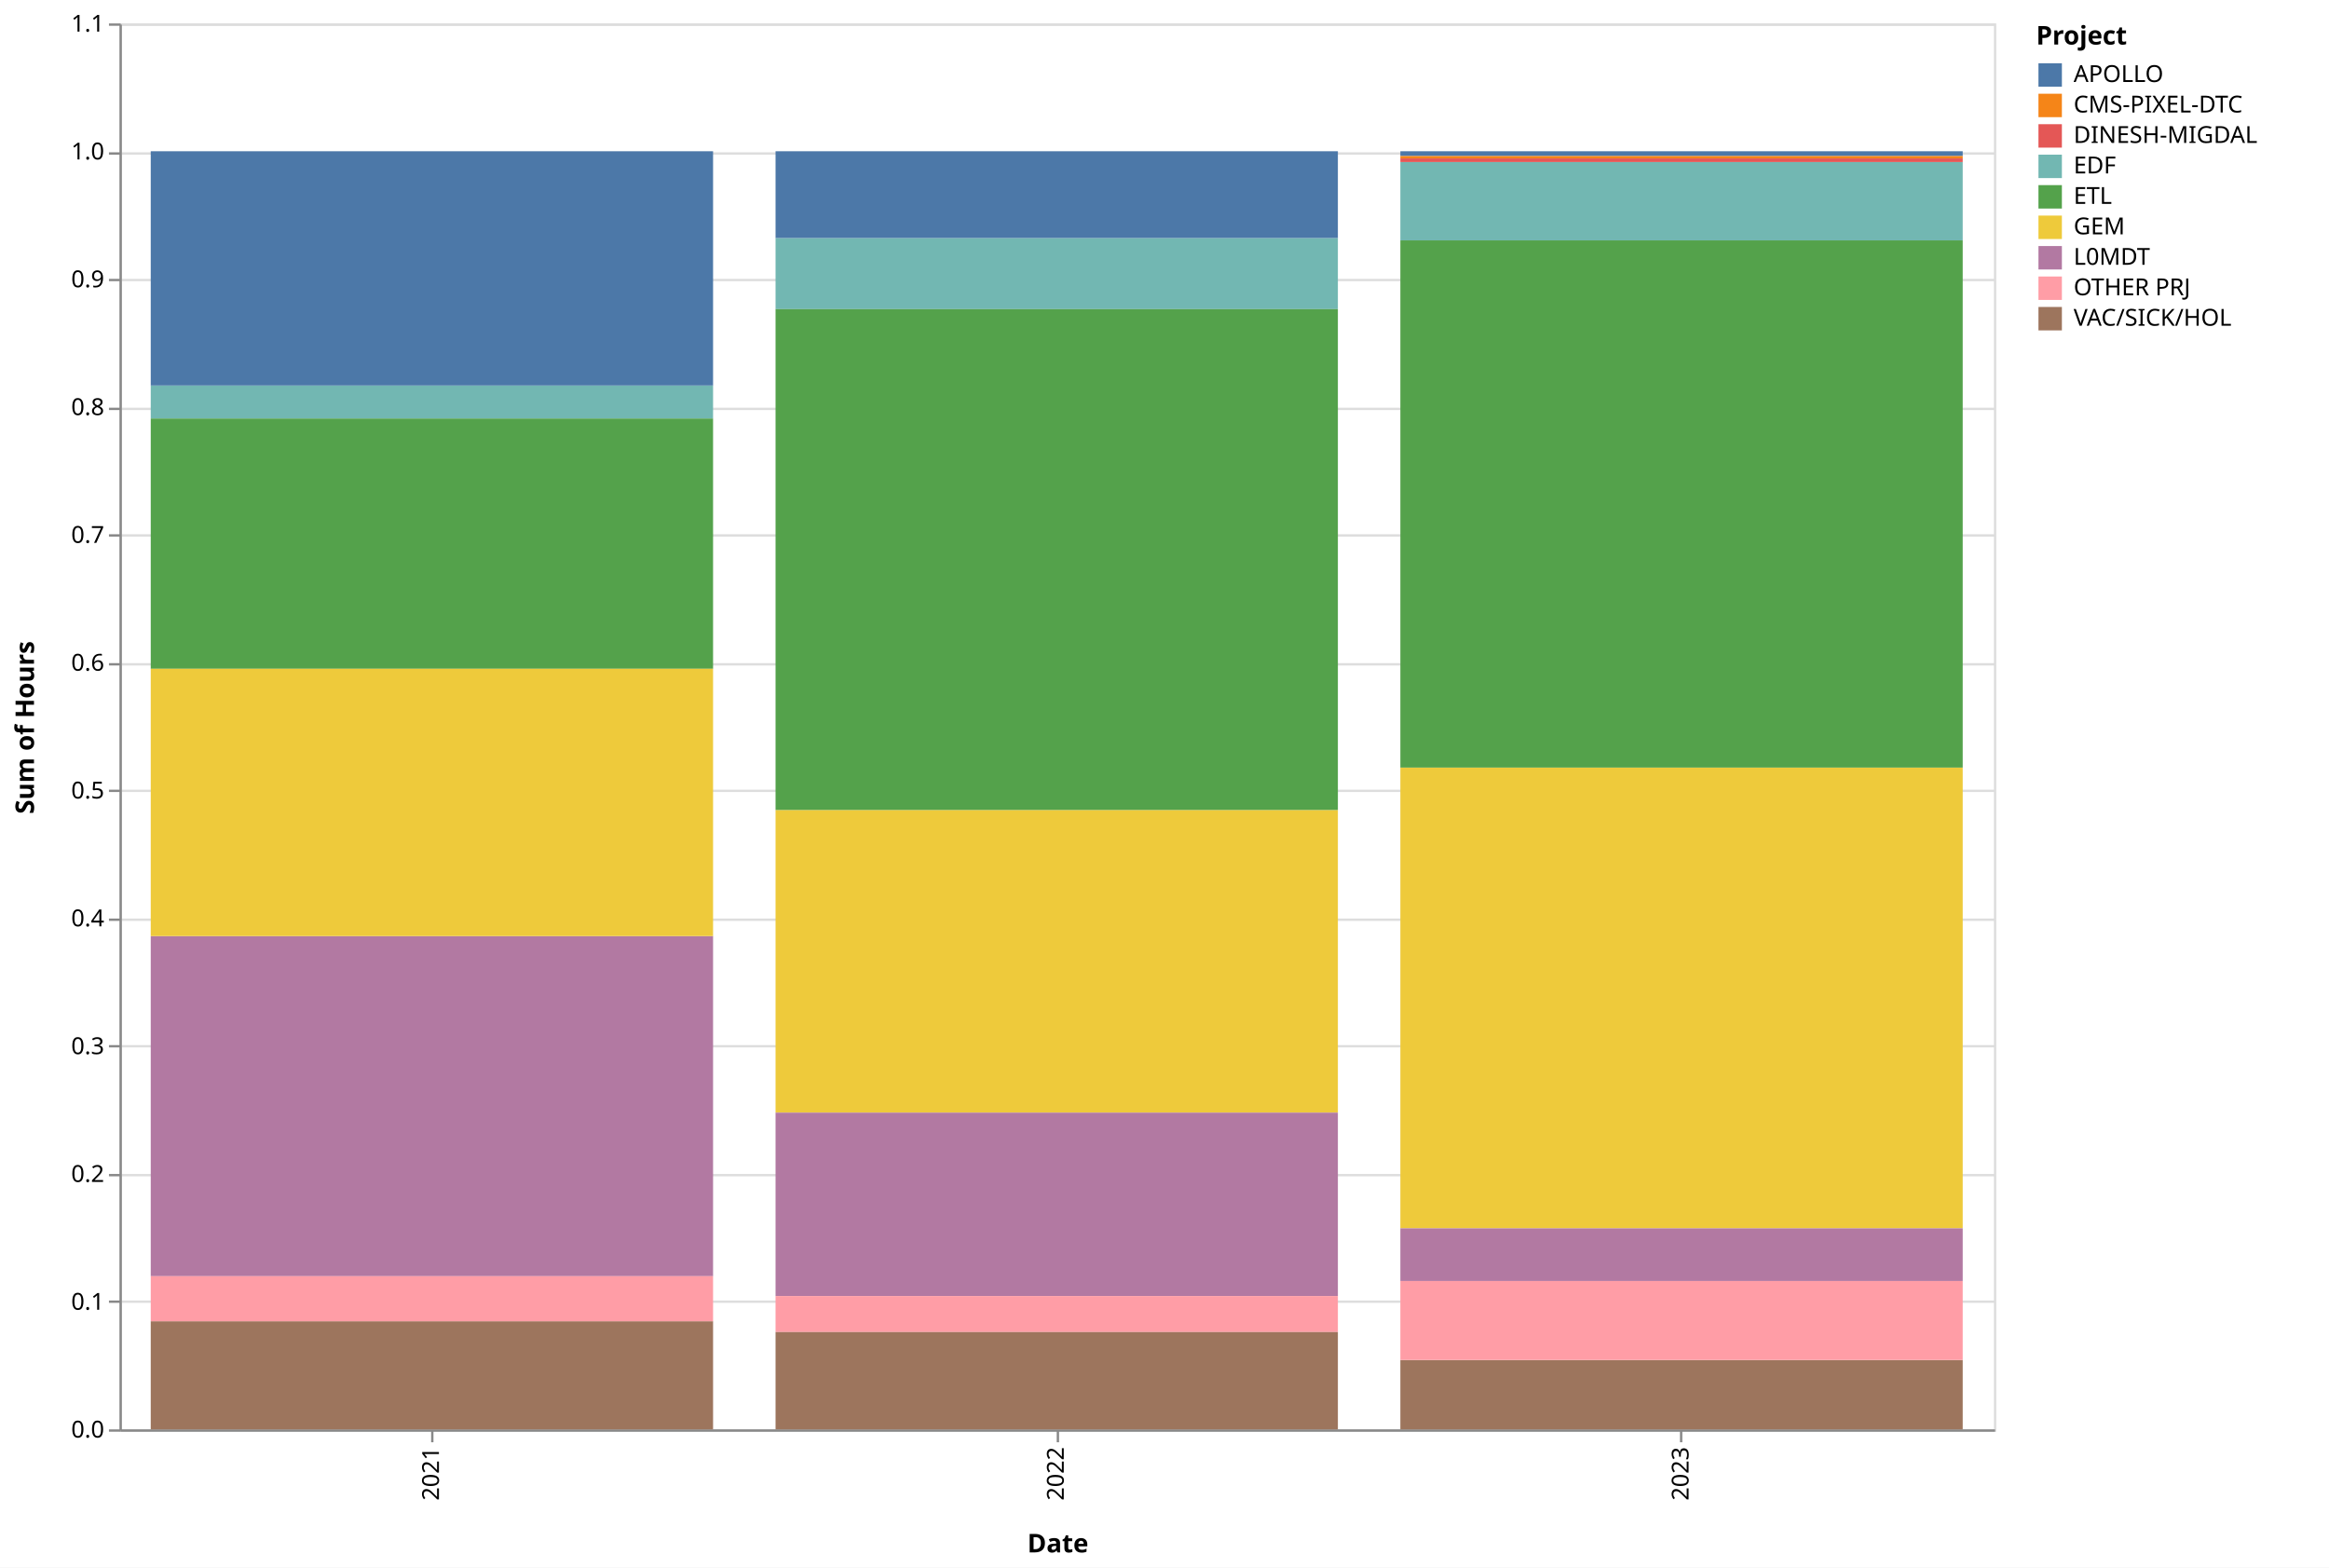
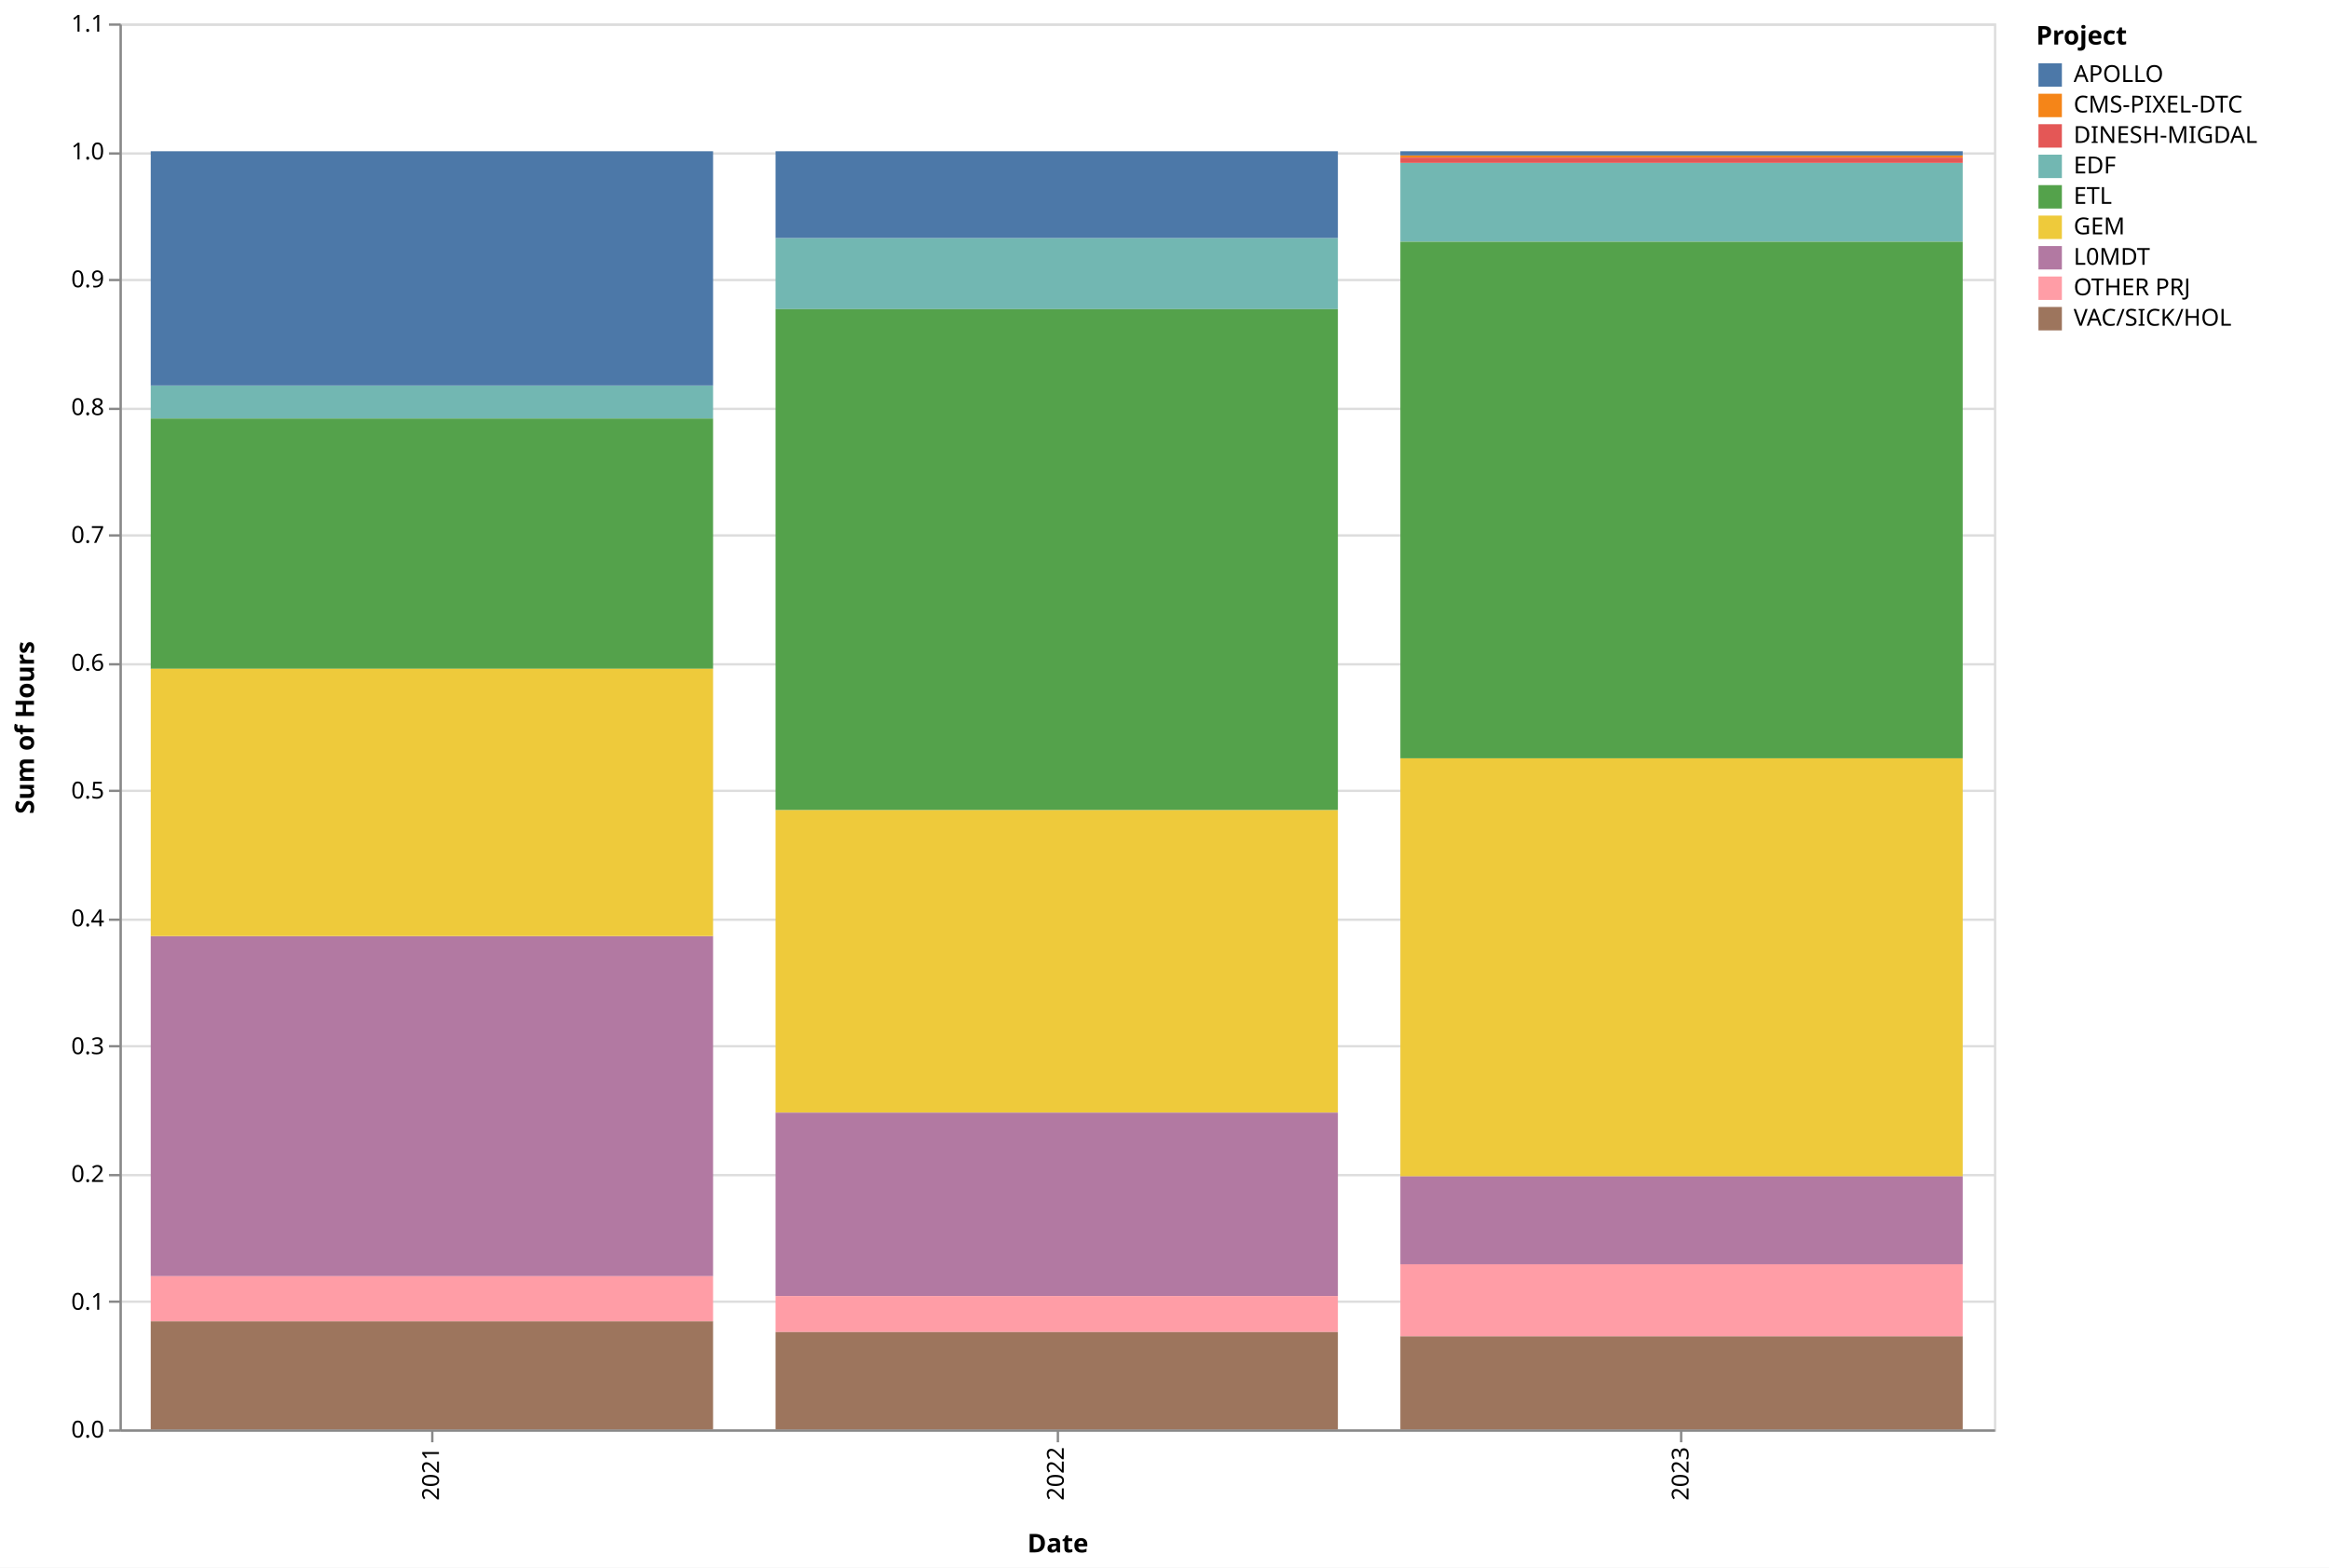
<svg xmlns="http://www.w3.org/2000/svg" class="marks" width="994" height="669" viewBox="0 0 994 669" version="1.1">
  <rect width="994" height="669" style="fill: white;" />
  <g transform="translate(51,10)">
    <g class="mark-group role-frame root">
      <g transform="translate(0,0)">
        <path class="background" d="M0.5,0.5h800v600h-800Z" style="fill: none; stroke: #ddd;" />
        <g>
          <g class="mark-group role-axis">
            <g transform="translate(0.5,0.5)">
              <path class="background" d="M0,0h0v0h0Z" style="pointer-events: none; fill: none;" />
              <g>
                <g class="mark-rule role-axis-grid" style="pointer-events: none;">
                  <line transform="translate(0,600)" x2="800" y2="0" style="fill: none; stroke: #ddd; stroke-width: 1; opacity: 1;" />
                  <line transform="translate(0,545)" x2="800" y2="0" style="fill: none; stroke: #ddd; stroke-width: 1; opacity: 1;" />
                  <line transform="translate(0,491)" x2="800" y2="0" style="fill: none; stroke: #ddd; stroke-width: 1; opacity: 1;" />
                  <line transform="translate(0,436)" x2="800" y2="0" style="fill: none; stroke: #ddd; stroke-width: 1; opacity: 1;" />
                  <line transform="translate(0,382)" x2="800" y2="0" style="fill: none; stroke: #ddd; stroke-width: 1; opacity: 1;" />
                  <line transform="translate(0,327)" x2="800" y2="0" style="fill: none; stroke: #ddd; stroke-width: 1; opacity: 1;" />
                  <line transform="translate(0,273)" x2="800" y2="0" style="fill: none; stroke: #ddd; stroke-width: 1; opacity: 1;" />
                  <line transform="translate(0,218)" x2="800" y2="0" style="fill: none; stroke: #ddd; stroke-width: 1; opacity: 1;" />
                  <line transform="translate(0,164)" x2="800" y2="0" style="fill: none; stroke: #ddd; stroke-width: 1; opacity: 1;" />
                  <line transform="translate(0,109)" x2="800" y2="0" style="fill: none; stroke: #ddd; stroke-width: 1; opacity: 1;" />
                  <line transform="translate(0,55)" x2="800" y2="0" style="fill: none; stroke: #ddd; stroke-width: 1; opacity: 1;" />
                  <line transform="translate(0,0)" x2="800" y2="0" style="fill: none; stroke: #ddd; stroke-width: 1; opacity: 1;" />
                </g>
              </g>
              <path class="foreground" d="" style="pointer-events: none; display: none; fill: none;" />
            </g>
          </g>
          <g class="mark-group role-axis">
            <g transform="translate(0.5,600.5)">
              <path class="background" d="M0,0h0v0h0Z" style="pointer-events: none; fill: none;" />
              <g>
                <g class="mark-rule role-axis-tick" style="pointer-events: none;">
                  <line transform="translate(133,0)" x2="0" y2="5" style="fill: none; stroke: #888; stroke-width: 1; opacity: 1;" />
                  <line transform="translate(400,0)" x2="0" y2="5" style="fill: none; stroke: #888; stroke-width: 1; opacity: 1;" />
                  <line transform="translate(666,0)" x2="0" y2="5" style="fill: none; stroke: #888; stroke-width: 1; opacity: 1;" />
                </g>
                <g class="mark-text role-axis-label" style="pointer-events: none;">
                  <text text-anchor="end" transform="translate(132.8333,7) rotate(270) translate(0,3)" style="font-family: sans-serif; font-size: 10px; fill: #000; opacity: 1;">2021</text>
                  <text text-anchor="end" transform="translate(399.5,7) rotate(270) translate(0,3)" style="font-family: sans-serif; font-size: 10px; fill: #000; opacity: 1;">2022</text>
                  <text text-anchor="end" transform="translate(666.1667,7) rotate(270) translate(0,3)" style="font-family: sans-serif; font-size: 10px; fill: #000; opacity: 1;">2023</text>
                </g>
                <g class="mark-rule role-axis-domain" style="pointer-events: none;">
                  <line transform="translate(0,0)" x2="800" y2="0" style="fill: none; stroke: #888; stroke-width: 1; opacity: 1;" />
                </g>
                <g class="mark-text role-axis-title" style="pointer-events: none;">
                  <text text-anchor="middle" transform="translate(400,52)" style="font-family: sans-serif; font-size: 11px; font-weight: bold; fill: #000; opacity: 1;">Date</text>
                </g>
              </g>
              <path class="foreground" d="" style="pointer-events: none; display: none; fill: none;" />
            </g>
          </g>
          <g class="mark-group role-axis">
            <g transform="translate(0.5,0.5)">
              <path class="background" d="M0,0h0v0h0Z" style="pointer-events: none; fill: none;" />
              <g>
                <g class="mark-rule role-axis-tick" style="pointer-events: none;">
                  <line transform="translate(0,600)" x2="-5" y2="0" style="fill: none; stroke: #888; stroke-width: 1; opacity: 1;" />
                  <line transform="translate(0,545)" x2="-5" y2="0" style="fill: none; stroke: #888; stroke-width: 1; opacity: 1;" />
                  <line transform="translate(0,491)" x2="-5" y2="0" style="fill: none; stroke: #888; stroke-width: 1; opacity: 1;" />
                  <line transform="translate(0,436)" x2="-5" y2="0" style="fill: none; stroke: #888; stroke-width: 1; opacity: 1;" />
                  <line transform="translate(0,382)" x2="-5" y2="0" style="fill: none; stroke: #888; stroke-width: 1; opacity: 1;" />
                  <line transform="translate(0,327)" x2="-5" y2="0" style="fill: none; stroke: #888; stroke-width: 1; opacity: 1;" />
                  <line transform="translate(0,273)" x2="-5" y2="0" style="fill: none; stroke: #888; stroke-width: 1; opacity: 1;" />
                  <line transform="translate(0,218)" x2="-5" y2="0" style="fill: none; stroke: #888; stroke-width: 1; opacity: 1;" />
                  <line transform="translate(0,164)" x2="-5" y2="0" style="fill: none; stroke: #888; stroke-width: 1; opacity: 1;" />
                  <line transform="translate(0,109)" x2="-5" y2="0" style="fill: none; stroke: #888; stroke-width: 1; opacity: 1;" />
                  <line transform="translate(0,55)" x2="-5" y2="0" style="fill: none; stroke: #888; stroke-width: 1; opacity: 1;" />
                  <line transform="translate(0,0)" x2="-5" y2="0" style="fill: none; stroke: #888; stroke-width: 1; opacity: 1;" />
                </g>
                <g class="mark-text role-axis-label" style="pointer-events: none;">
                  <text text-anchor="end" transform="translate(-7,603)" style="font-family: sans-serif; font-size: 10px; fill: #000; opacity: 1;">0.0</text>
                  <text text-anchor="end" transform="translate(-7,548.4545)" style="font-family: sans-serif; font-size: 10px; fill: #000; opacity: 1;">0.1</text>
                  <text text-anchor="end" transform="translate(-7,493.9091)" style="font-family: sans-serif; font-size: 10px; fill: #000; opacity: 1;">0.2</text>
                  <text text-anchor="end" transform="translate(-7,439.3636)" style="font-family: sans-serif; font-size: 10px; fill: #000; opacity: 1;">0.3</text>
                  <text text-anchor="end" transform="translate(-7,384.8182)" style="font-family: sans-serif; font-size: 10px; fill: #000; opacity: 1;">0.4</text>
                  <text text-anchor="end" transform="translate(-7,330.2727)" style="font-family: sans-serif; font-size: 10px; fill: #000; opacity: 1;">0.5</text>
                  <text text-anchor="end" transform="translate(-7,275.7273)" style="font-family: sans-serif; font-size: 10px; fill: #000; opacity: 1;">0.6</text>
                  <text text-anchor="end" transform="translate(-7,221.1818)" style="font-family: sans-serif; font-size: 10px; fill: #000; opacity: 1;">0.7</text>
                  <text text-anchor="end" transform="translate(-7,166.6364)" style="font-family: sans-serif; font-size: 10px; fill: #000; opacity: 1;">0.8</text>
                  <text text-anchor="end" transform="translate(-7,112.0909)" style="font-family: sans-serif; font-size: 10px; fill: #000; opacity: 1;">0.9</text>
                  <text text-anchor="end" transform="translate(-7,57.54545)" style="font-family: sans-serif; font-size: 10px; fill: #000; opacity: 1;">1.0</text>
                  <text text-anchor="end" transform="translate(-7,3)" style="font-family: sans-serif; font-size: 10px; fill: #000; opacity: 1;">1.1</text>
                </g>
                <g class="mark-rule role-axis-domain" style="pointer-events: none;">
                  <line transform="translate(0,600)" x2="0" y2="-600" style="fill: none; stroke: #888; stroke-width: 1; opacity: 1;" />
                </g>
                <g class="mark-text role-axis-title" style="pointer-events: none;">
                  <text text-anchor="middle" transform="translate(-35,300) rotate(-90) translate(0,-2)" style="font-family: sans-serif; font-size: 11px; font-weight: bold; fill: #000; opacity: 1;">Sum of Hours</text>
                </g>
              </g>
              <path class="foreground" d="" style="pointer-events: none; display: none; fill: none;" />
            </g>
          </g>
          <g class="mark-rect role-mark marks">
            <path d="M13.333,154.52h240v14.099h-240Z" style="fill: #72b7b2;" />
            <path d="M13.333,54.545h240v99.975h-240Z" style="fill: #4c78a8;" />
            <path d="M13.333,168.619h240v106.784h-240Z" style="fill: #54a24b;" />
            <path d="M13.333,389.476h240v145.155h-240Z" style="fill: #b279a2;" />
            <path d="M13.333,275.403h240v114.074h-240Z" style="fill: #eeca3b;" />
            <path d="M13.333,553.858h240v46.142h-240Z" style="fill: #9d755d;" />
            <path d="M13.333,534.632h240v19.226h-240Z" style="fill: #ff9da6;" />
            <path d="M280,91.581h240v30.347h-240Z" style="fill: #72b7b2;" />
            <path d="M280,335.658h240v129.176h-240Z" style="fill: #eeca3b;" />
            <path d="M280,464.834h240v78.264h-240Z" style="fill: #b279a2;" />
            <path d="M280,121.929h240v213.73h-240Z" style="fill: #54a24b;" />
            <path d="M280,543.099h240v15.373h-240Z" style="fill: #ff9da6;" />
            <path d="M280,54.545h240v37.036h-240Z" style="fill: #4c78a8;" />
            <path d="M280,558.472h240v41.528h-240Z" style="fill: #9d755d;" />
-             <path d="M546.667,570.378h240v29.622h-240Z" style="fill: #9d755d;" />
-             <path d="M546.667,317.569h240v196.629h-240Z" style="fill: #eeca3b;" />
-             <path d="M546.667,59.142h240v33.453h-240Z" style="fill: #72b7b2;" />
-             <path d="M546.667,92.594h240v224.974h-240Z" style="fill: #54a24b;" />
-             <path d="M546.667,536.67h240v33.708h-240Z" style="fill: #ff9da6;" />
-             <path d="M546.667,514.198h240v22.472h-240Z" style="fill: #b279a2;" />
-             <path d="M546.667,54.545h240v2.043h-240Z" style="fill: #4c78a8;" />
-             <path d="M546.667,56.588h240v1.021h-240Z" style="fill: #f58518;" />
-             <path d="M546.667,57.61h240v1.532h-240Z" style="fill: #e45756;" />
+             <path d="M546.667,560.248h240v39.752h-240Z" style="fill: #9d755d;" />
+             <path d="M546.667,313.608h240v178.43h-240Z" style="fill: #eeca3b;" />
+             <path d="M546.667,59.514h240v33.653h-240Z" style="fill: #72b7b2;" />
+             <path d="M546.667,93.168h240v220.44h-240Z" style="fill: #54a24b;" />
+             <path d="M546.667,529.531h240v30.717h-240Z" style="fill: #ff9da6;" />
+             <path d="M546.667,492.038h240v37.493h-240Z" style="fill: #b279a2;" />
+             <path d="M546.667,54.545h240v1.807h-240Z" style="fill: #4c78a8;" />
+             <path d="M546.667,56.352h240v0.903h-240Z" style="fill: #f58518;" />
+             <path d="M546.667,57.256h240v2.259h-240Z" style="fill: #e45756;" />
          </g>
          <g class="mark-group role-legend">
            <g transform="translate(818,0)">
              <path class="background" d="M0,0h120v131h-120Z" style="pointer-events: none; fill: none;" />
              <g>
                <g class="mark-group role-legend-entry">
                  <g transform="translate(0,16)">
                    <path class="background" d="M0,0h0v0h0Z" style="pointer-events: none; fill: none;" />
                    <g>
                      <g class="mark-group role-scope">
                        <g transform="translate(0,0)">
                          <path class="background" d="M0,0h120v11h-120Z" style="pointer-events: none; fill: none; opacity: 1;" />
                          <g>
                            <g class="mark-symbol role-legend-symbol" style="pointer-events: none;">
                              <path transform="translate(6,6)" d="M-5,-5h10v10h-10Z" style="fill: #4c78a8; stroke-width: 1.5; opacity: 1;" />
                            </g>
                            <g class="mark-text role-legend-label" style="pointer-events: none;">
                              <text text-anchor="start" transform="translate(16,9)" style="font-family: sans-serif; font-size: 10px; fill: #000; opacity: 1;">APOLLO</text>
                            </g>
                          </g>
                          <path class="foreground" d="" style="pointer-events: none; display: none; fill: none;" />
                        </g>
                        <g transform="translate(0,13)">
                          <path class="background" d="M0,0h120v11h-120Z" style="pointer-events: none; fill: none; opacity: 1;" />
                          <g>
                            <g class="mark-symbol role-legend-symbol" style="pointer-events: none;">
                              <path transform="translate(6,6)" d="M-5,-5h10v10h-10Z" style="fill: #f58518; stroke-width: 1.5; opacity: 1;" />
                            </g>
                            <g class="mark-text role-legend-label" style="pointer-events: none;">
                              <text text-anchor="start" transform="translate(16,9)" style="font-family: sans-serif; font-size: 10px; fill: #000; opacity: 1;">CMS-PIXEL-DTC</text>
                            </g>
                          </g>
                          <path class="foreground" d="" style="pointer-events: none; display: none; fill: none;" />
                        </g>
                        <g transform="translate(0,26)">
                          <path class="background" d="M0,0h120v11h-120Z" style="pointer-events: none; fill: none; opacity: 1;" />
                          <g>
                            <g class="mark-symbol role-legend-symbol" style="pointer-events: none;">
                              <path transform="translate(6,6)" d="M-5,-5h10v10h-10Z" style="fill: #e45756; stroke-width: 1.5; opacity: 1;" />
                            </g>
                            <g class="mark-text role-legend-label" style="pointer-events: none;">
                              <text text-anchor="start" transform="translate(16,9)" style="font-family: sans-serif; font-size: 10px; fill: #000; opacity: 1;">DINESH-MIGDAL</text>
                            </g>
                          </g>
                          <path class="foreground" d="" style="pointer-events: none; display: none; fill: none;" />
                        </g>
                        <g transform="translate(0,39)">
                          <path class="background" d="M0,0h120v11h-120Z" style="pointer-events: none; fill: none; opacity: 1;" />
                          <g>
                            <g class="mark-symbol role-legend-symbol" style="pointer-events: none;">
                              <path transform="translate(6,6)" d="M-5,-5h10v10h-10Z" style="fill: #72b7b2; stroke-width: 1.5; opacity: 1;" />
                            </g>
                            <g class="mark-text role-legend-label" style="pointer-events: none;">
                              <text text-anchor="start" transform="translate(16,9)" style="font-family: sans-serif; font-size: 10px; fill: #000; opacity: 1;">EDF</text>
                            </g>
                          </g>
                          <path class="foreground" d="" style="pointer-events: none; display: none; fill: none;" />
                        </g>
                        <g transform="translate(0,52)">
                          <path class="background" d="M0,0h120v11h-120Z" style="pointer-events: none; fill: none; opacity: 1;" />
                          <g>
                            <g class="mark-symbol role-legend-symbol" style="pointer-events: none;">
                              <path transform="translate(6,6)" d="M-5,-5h10v10h-10Z" style="fill: #54a24b; stroke-width: 1.5; opacity: 1;" />
                            </g>
                            <g class="mark-text role-legend-label" style="pointer-events: none;">
                              <text text-anchor="start" transform="translate(16,9)" style="font-family: sans-serif; font-size: 10px; fill: #000; opacity: 1;">ETL</text>
                            </g>
                          </g>
                          <path class="foreground" d="" style="pointer-events: none; display: none; fill: none;" />
                        </g>
                        <g transform="translate(0,65)">
                          <path class="background" d="M0,0h120v11h-120Z" style="pointer-events: none; fill: none; opacity: 1;" />
                          <g>
                            <g class="mark-symbol role-legend-symbol" style="pointer-events: none;">
                              <path transform="translate(6,6)" d="M-5,-5h10v10h-10Z" style="fill: #eeca3b; stroke-width: 1.5; opacity: 1;" />
                            </g>
                            <g class="mark-text role-legend-label" style="pointer-events: none;">
                              <text text-anchor="start" transform="translate(16,9)" style="font-family: sans-serif; font-size: 10px; fill: #000; opacity: 1;">GEM</text>
                            </g>
                          </g>
                          <path class="foreground" d="" style="pointer-events: none; display: none; fill: none;" />
                        </g>
                        <g transform="translate(0,78)">
                          <path class="background" d="M0,0h120v11h-120Z" style="pointer-events: none; fill: none; opacity: 1;" />
                          <g>
                            <g class="mark-symbol role-legend-symbol" style="pointer-events: none;">
                              <path transform="translate(6,6)" d="M-5,-5h10v10h-10Z" style="fill: #b279a2; stroke-width: 1.5; opacity: 1;" />
                            </g>
                            <g class="mark-text role-legend-label" style="pointer-events: none;">
                              <text text-anchor="start" transform="translate(16,9)" style="font-family: sans-serif; font-size: 10px; fill: #000; opacity: 1;">L0MDT</text>
                            </g>
                          </g>
                          <path class="foreground" d="" style="pointer-events: none; display: none; fill: none;" />
                        </g>
                        <g transform="translate(0,91)">
                          <path class="background" d="M0,0h120v11h-120Z" style="pointer-events: none; fill: none; opacity: 1;" />
                          <g>
                            <g class="mark-symbol role-legend-symbol" style="pointer-events: none;">
                              <path transform="translate(6,6)" d="M-5,-5h10v10h-10Z" style="fill: #ff9da6; stroke-width: 1.5; opacity: 1;" />
                            </g>
                            <g class="mark-text role-legend-label" style="pointer-events: none;">
                              <text text-anchor="start" transform="translate(16,9)" style="font-family: sans-serif; font-size: 10px; fill: #000; opacity: 1;">OTHER PRJ</text>
                            </g>
                          </g>
                          <path class="foreground" d="" style="pointer-events: none; display: none; fill: none;" />
                        </g>
                        <g transform="translate(0,104)">
                          <path class="background" d="M0,0h120v11h-120Z" style="pointer-events: none; fill: none; opacity: 1;" />
                          <g>
                            <g class="mark-symbol role-legend-symbol" style="pointer-events: none;">
                              <path transform="translate(6,6)" d="M-5,-5h10v10h-10Z" style="fill: #9d755d; stroke-width: 1.5; opacity: 1;" />
                            </g>
                            <g class="mark-text role-legend-label" style="pointer-events: none;">
                              <text text-anchor="start" transform="translate(16,9)" style="font-family: sans-serif; font-size: 10px; fill: #000; opacity: 1;">VAC/SICK/HOL</text>
                            </g>
                          </g>
                          <path class="foreground" d="" style="pointer-events: none; display: none; fill: none;" />
                        </g>
                      </g>
                    </g>
                    <path class="foreground" d="" style="pointer-events: none; display: none; fill: none;" />
                  </g>
                </g>
                <g class="mark-text role-legend-title" style="pointer-events: none;">
                  <text text-anchor="start" transform="translate(0,9)" style="font-family: sans-serif; font-size: 11px; font-weight: bold; fill: #000; opacity: 1;">Project</text>
                </g>
              </g>
              <path class="foreground" d="" style="pointer-events: none; display: none; fill: none;" />
            </g>
          </g>
        </g>
        <path class="foreground" d="" style="display: none; fill: none;" />
      </g>
    </g>
  </g>
</svg>
